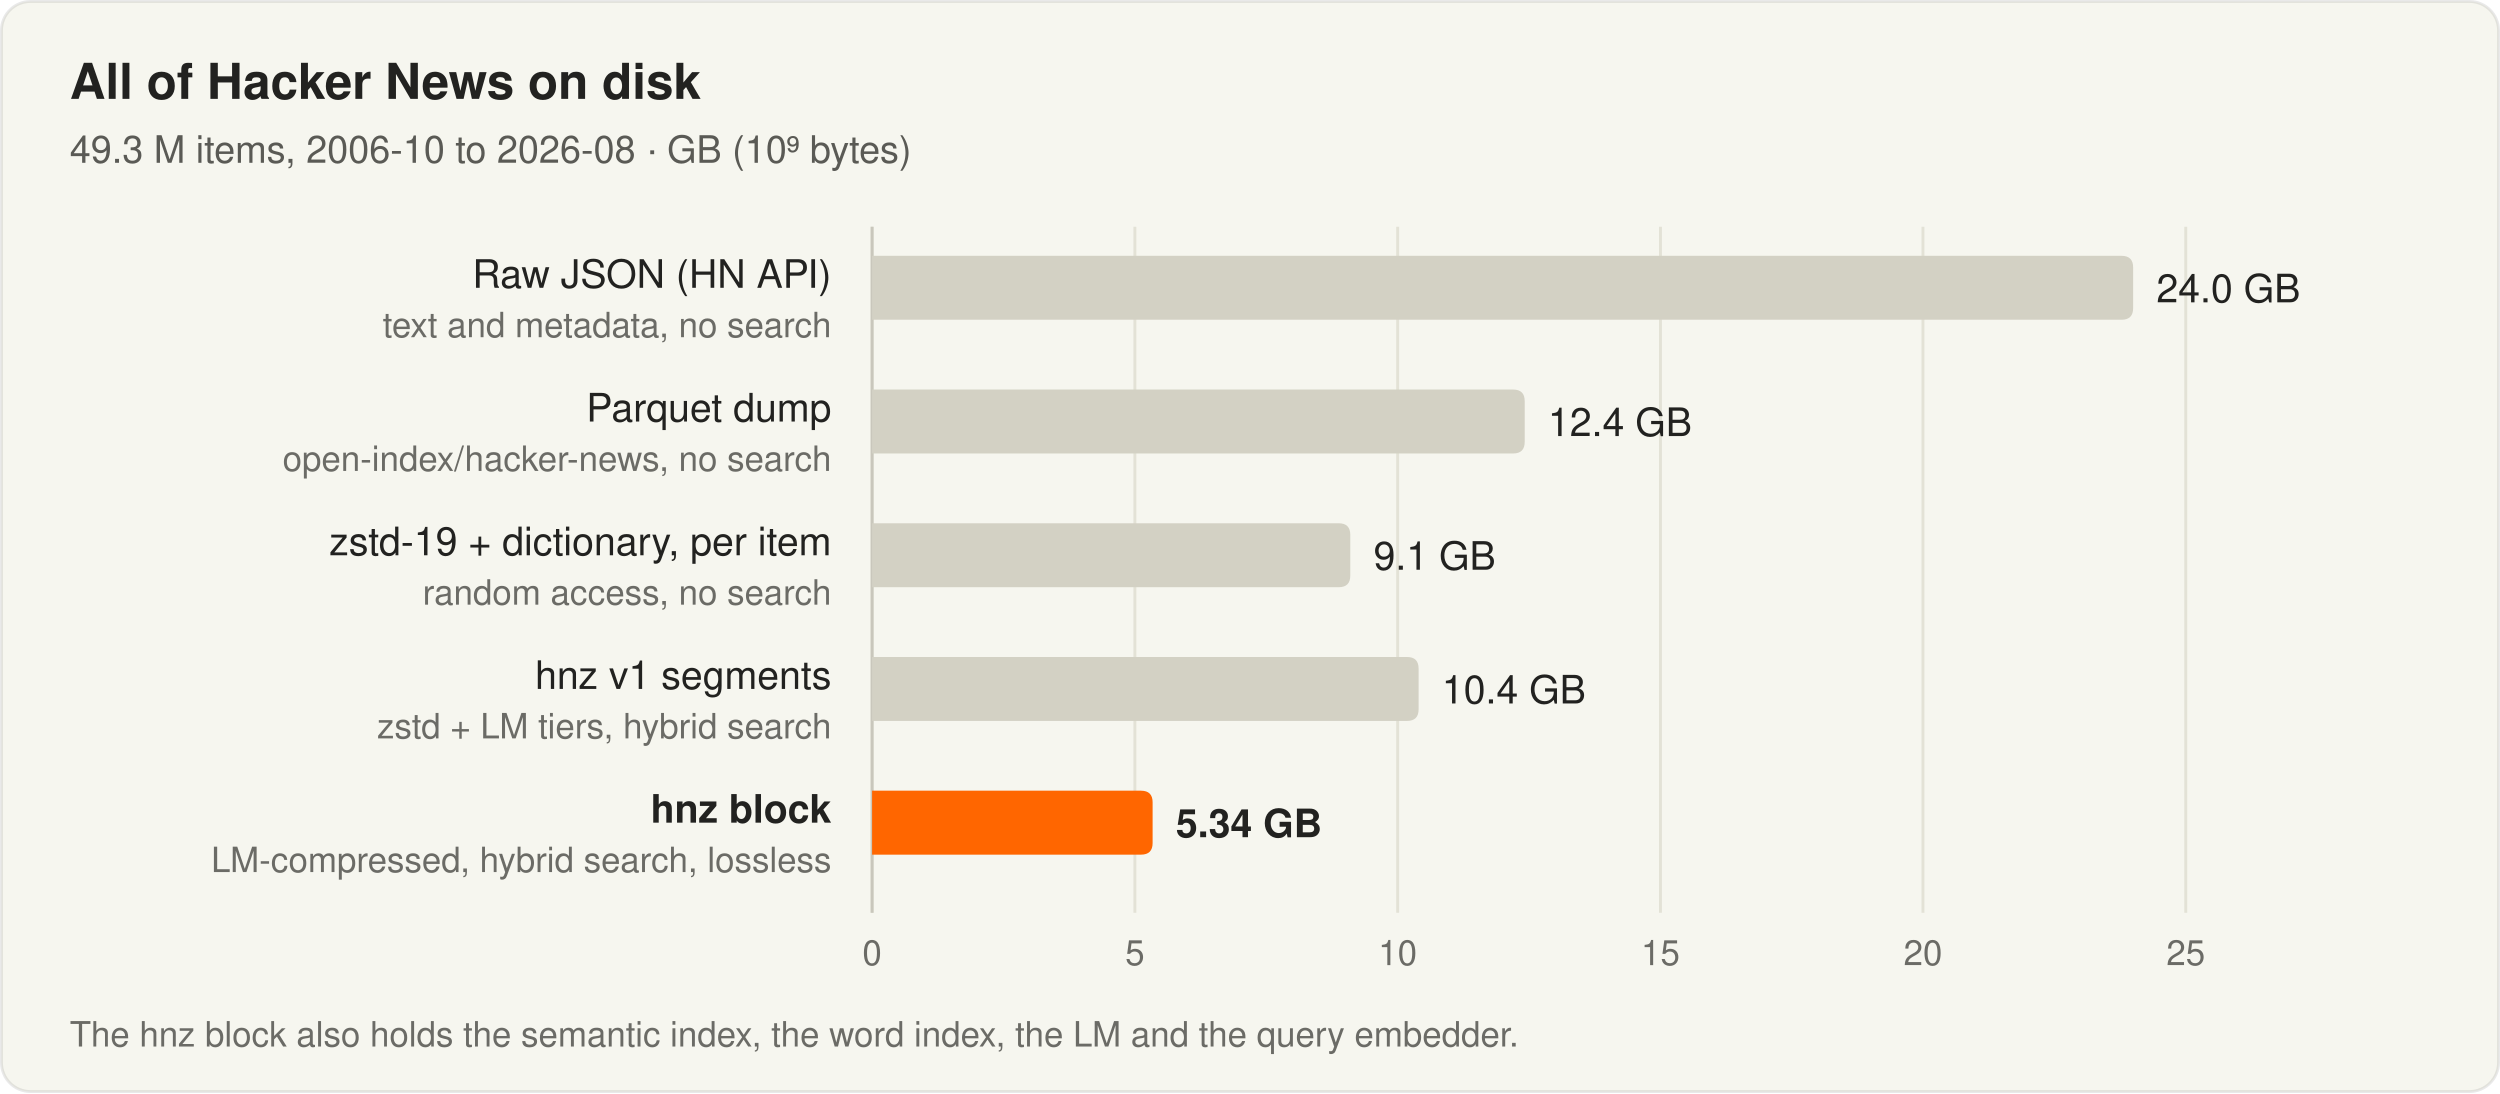
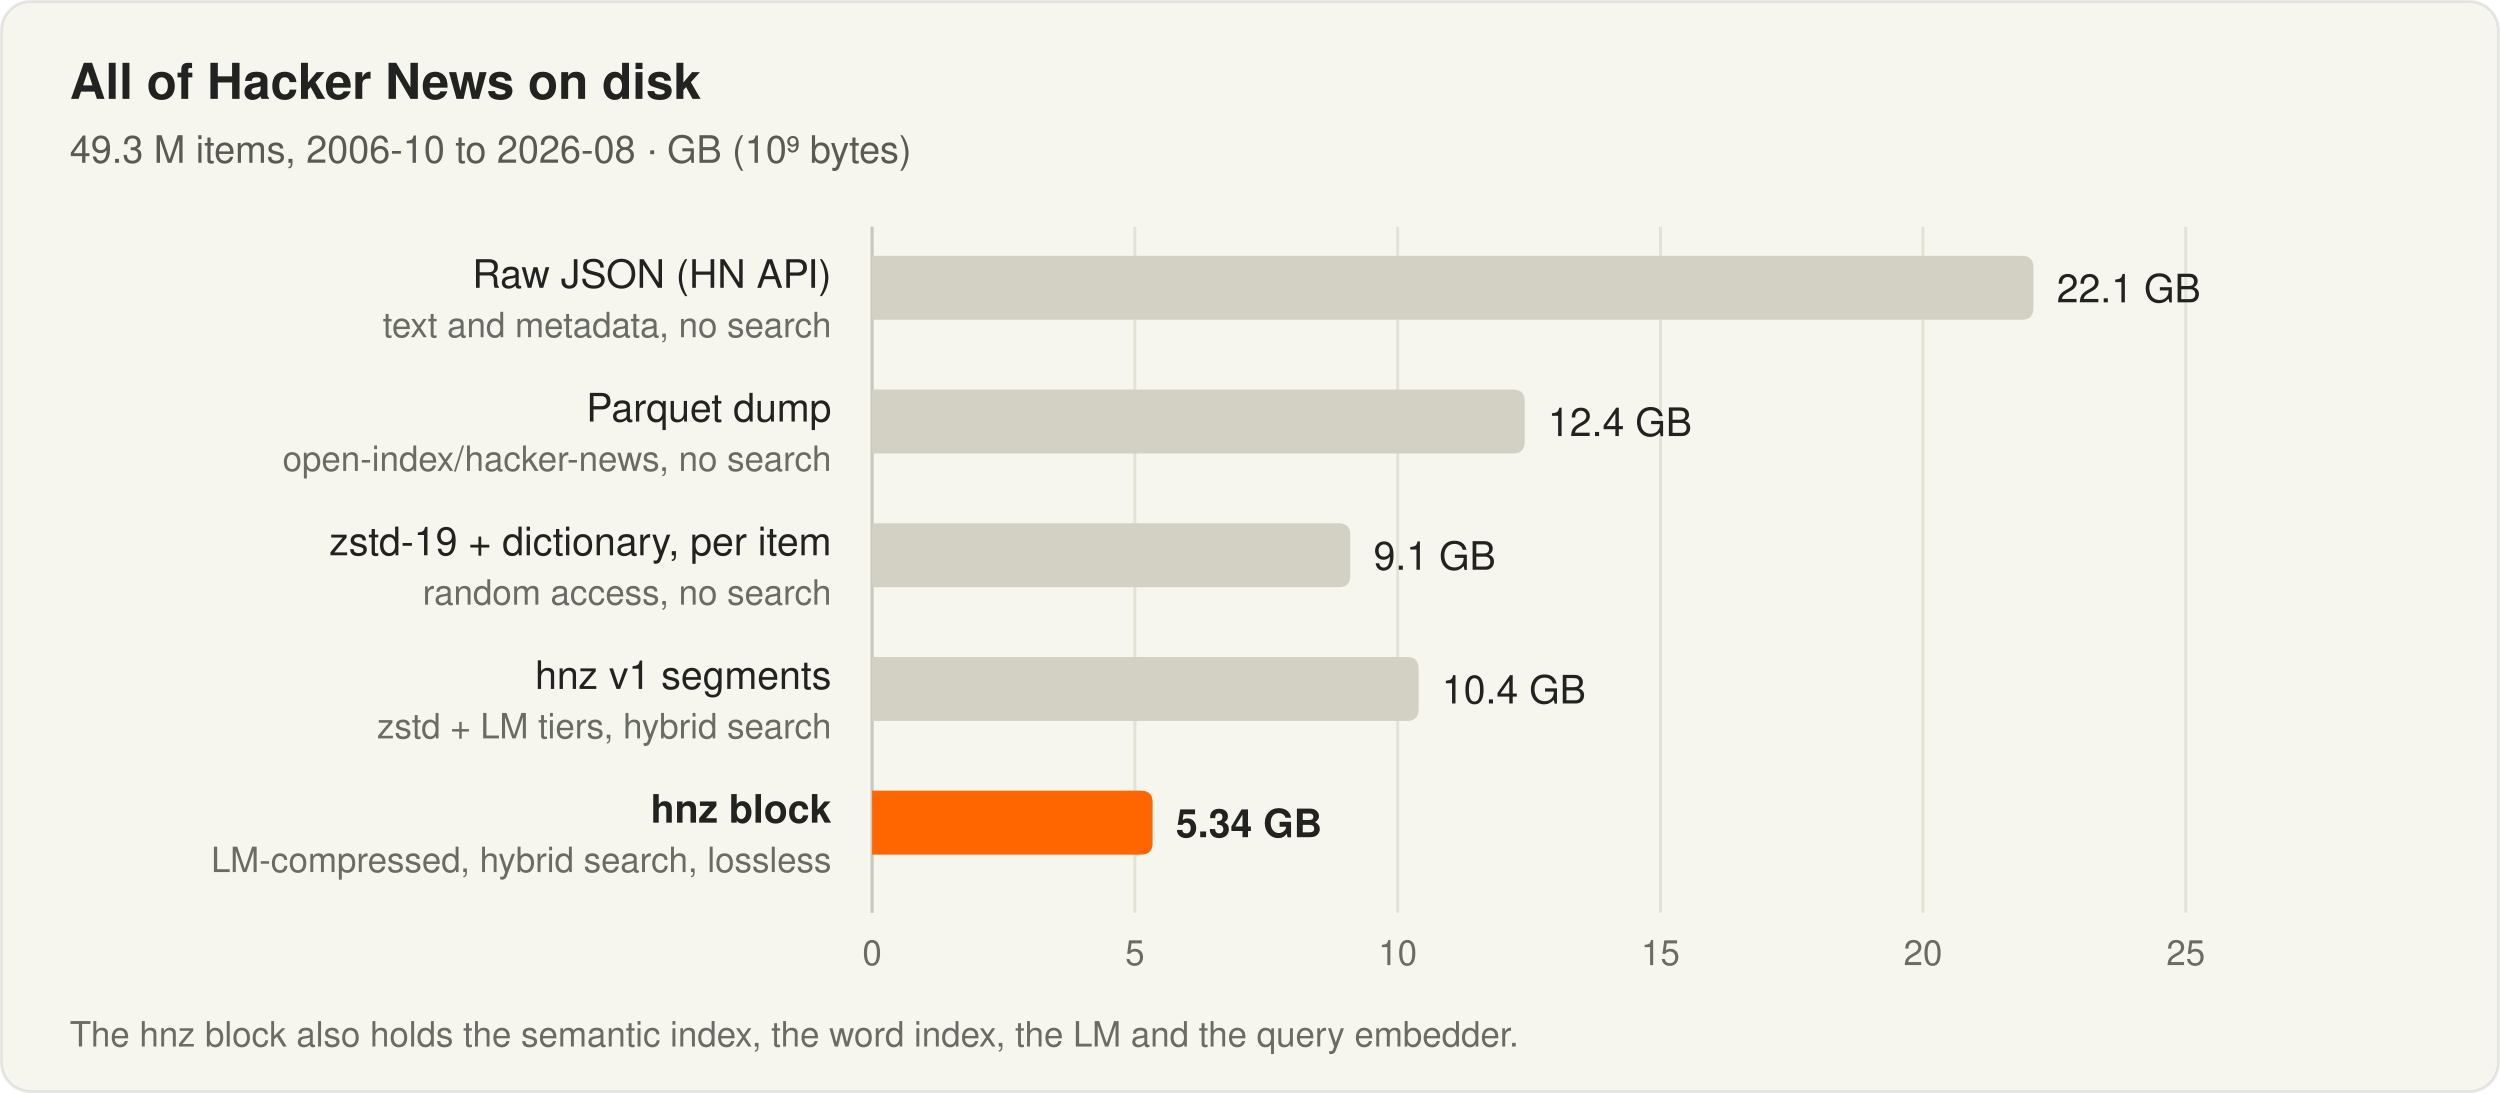
<svg xmlns="http://www.w3.org/2000/svg" width="860" height="376" viewBox="0 0 860 376" role="img" aria-label="All of Hacker News on disk">
  <rect x="0.5" y="0.5" width="859" height="375" rx="10" fill="#f6f6ef" stroke="rgba(34,34,32,0.10)" />
  <text x="24.0" y="34.0" fill="#222220" font-family="system-ui, -apple-system, 'Segoe UI', Helvetica, Arial, sans-serif" font-size="17" font-weight="600" text-anchor="start">All of Hacker News on disk</text>
  <text x="24.0" y="56.0" fill="#5a5a55" font-family="system-ui, -apple-system, 'Segoe UI', Helvetica, Arial, sans-serif" font-size="13" font-weight="400" text-anchor="start">49.3 M items, 2006-10 to 2026-08 · GB (10⁹ bytes)</text>
  <line x1="300.0" y1="78" x2="300.0" y2="314" stroke="#e3e2d6" stroke-width="1" />
  <text x="300.0" y="332.0" fill="#6b6b66" font-family="system-ui, -apple-system, 'Segoe UI', Helvetica, Arial, sans-serif" font-size="12" font-weight="400" text-anchor="middle">0</text>
  <line x1="390.4" y1="78" x2="390.4" y2="314" stroke="#e3e2d6" stroke-width="1" />
  <text x="390.4" y="332.0" fill="#6b6b66" font-family="system-ui, -apple-system, 'Segoe UI', Helvetica, Arial, sans-serif" font-size="12" font-weight="400" text-anchor="middle">5</text>
  <line x1="480.8" y1="78" x2="480.8" y2="314" stroke="#e3e2d6" stroke-width="1" />
  <text x="480.8" y="332.0" fill="#6b6b66" font-family="system-ui, -apple-system, 'Segoe UI', Helvetica, Arial, sans-serif" font-size="12" font-weight="400" text-anchor="middle">10</text>
  <line x1="571.2" y1="78" x2="571.2" y2="314" stroke="#e3e2d6" stroke-width="1" />
  <text x="571.2" y="332.0" fill="#6b6b66" font-family="system-ui, -apple-system, 'Segoe UI', Helvetica, Arial, sans-serif" font-size="12" font-weight="400" text-anchor="middle">15</text>
  <line x1="661.5" y1="78" x2="661.5" y2="314" stroke="#e3e2d6" stroke-width="1" />
  <text x="661.5" y="332.0" fill="#6b6b66" font-family="system-ui, -apple-system, 'Segoe UI', Helvetica, Arial, sans-serif" font-size="12" font-weight="400" text-anchor="middle">20</text>
  <line x1="751.9" y1="78" x2="751.9" y2="314" stroke="#e3e2d6" stroke-width="1" />
  <text x="751.9" y="332.0" fill="#6b6b66" font-family="system-ui, -apple-system, 'Segoe UI', Helvetica, Arial, sans-serif" font-size="12" font-weight="400" text-anchor="middle">25</text>
  <line x1="300" y1="78" x2="300" y2="314" stroke="#c9c7bc" stroke-width="1" />
  <text x="286.0" y="99.0" fill="#222220" font-family="system-ui, -apple-system, 'Segoe UI', Helvetica, Arial, sans-serif" font-size="13.5" font-weight="400" text-anchor="end">Raw JSON (HN API)</text>
  <text x="286.0" y="116.0" fill="#6b6b66" font-family="system-ui, -apple-system, 'Segoe UI', Helvetica, Arial, sans-serif" font-size="12" font-weight="400" text-anchor="end">text and metadata, no search</text>
-   <path d="M300.0,88.0 H729.8 Q733.8,88.0 733.8,92.0 V106.0 Q733.8,110.0 729.8,110.0 H300.0 Z" fill="#d3d1c4" />
-   <text x="741.8" y="104.0" fill="#222220" font-family="system-ui, -apple-system, 'Segoe UI', Helvetica, Arial, sans-serif" font-size="13.5" font-weight="400" text-anchor="start">24.0 GB</text>
+   <path d="M300.0,88.0 H695.5 Q699.5,88.0 699.5,92.0 V106.0 Q699.5,110.0 695.5,110.0 H300.0 Z" fill="#d3d1c4" />
+   <text x="707.5" y="104.0" fill="#222220" font-family="system-ui, -apple-system, 'Segoe UI', Helvetica, Arial, sans-serif" font-size="13.5" font-weight="400" text-anchor="start">22.1 GB</text>
  <text x="286.0" y="145.0" fill="#222220" font-family="system-ui, -apple-system, 'Segoe UI', Helvetica, Arial, sans-serif" font-size="13.5" font-weight="400" text-anchor="end">Parquet dump</text>
  <text x="286.0" y="162.0" fill="#6b6b66" font-family="system-ui, -apple-system, 'Segoe UI', Helvetica, Arial, sans-serif" font-size="12" font-weight="400" text-anchor="end">open-index/hacker-news, no search</text>
  <path d="M300.0,134.0 H520.5 Q524.5,134.0 524.5,138.0 V152.0 Q524.5,156.0 520.5,156.0 H300.0 Z" fill="#d3d1c4" />
  <text x="532.5" y="150.0" fill="#222220" font-family="system-ui, -apple-system, 'Segoe UI', Helvetica, Arial, sans-serif" font-size="13.5" font-weight="400" text-anchor="start">12.4 GB</text>
  <text x="286.0" y="191.0" fill="#222220" font-family="system-ui, -apple-system, 'Segoe UI', Helvetica, Arial, sans-serif" font-size="13.5" font-weight="400" text-anchor="end">zstd-19 + dictionary, per item</text>
  <text x="286.0" y="208.0" fill="#6b6b66" font-family="system-ui, -apple-system, 'Segoe UI', Helvetica, Arial, sans-serif" font-size="12" font-weight="400" text-anchor="end">random access, no search</text>
  <path d="M300.0,180.0 H460.5 Q464.5,180.0 464.5,184.0 V198.0 Q464.5,202.0 460.5,202.0 H300.0 Z" fill="#d3d1c4" />
  <text x="472.5" y="196.0" fill="#222220" font-family="system-ui, -apple-system, 'Segoe UI', Helvetica, Arial, sans-serif" font-size="13.5" font-weight="400" text-anchor="start">9.1 GB</text>
  <text x="286.0" y="237.0" fill="#222220" font-family="system-ui, -apple-system, 'Segoe UI', Helvetica, Arial, sans-serif" font-size="13.5" font-weight="400" text-anchor="end">hnz v1 segments</text>
  <text x="286.0" y="254.0" fill="#6b6b66" font-family="system-ui, -apple-system, 'Segoe UI', Helvetica, Arial, sans-serif" font-size="12" font-weight="400" text-anchor="end">zstd + LM tiers, hybrid search</text>
  <path d="M300.0,226.0 H484.0 Q488.0,226.0 488.0,230.0 V244.0 Q488.0,248.0 484.0,248.0 H300.0 Z" fill="#d3d1c4" />
  <text x="496.0" y="242.0" fill="#222220" font-family="system-ui, -apple-system, 'Segoe UI', Helvetica, Arial, sans-serif" font-size="13.5" font-weight="400" text-anchor="start">10.4 GB</text>
  <text x="286.0" y="283.0" fill="#222220" font-family="system-ui, -apple-system, 'Segoe UI', Helvetica, Arial, sans-serif" font-size="13.5" font-weight="600" text-anchor="end">hnz block</text>
  <text x="286.0" y="300.0" fill="#6b6b66" font-family="system-ui, -apple-system, 'Segoe UI', Helvetica, Arial, sans-serif" font-size="12" font-weight="400" text-anchor="end">LM-compressed, hybrid search, lossless</text>
  <path d="M300.0,272.0 H392.5 Q396.5,272.0 396.5,276.0 V290.0 Q396.5,294.0 392.5,294.0 H300.0 Z" fill="#ff6600" />
  <text x="404.5" y="288.0" fill="#222220" font-family="system-ui, -apple-system, 'Segoe UI', Helvetica, Arial, sans-serif" font-size="13.5" font-weight="600" text-anchor="start">5.34 GB</text>
  <text x="24.0" y="360.0" fill="#6b6b66" font-family="system-ui, -apple-system, 'Segoe UI', Helvetica, Arial, sans-serif" font-size="12" font-weight="400" text-anchor="start">The hnz block also holds the semantic index, the word index, the LM and the query embedder.</text>
</svg>
